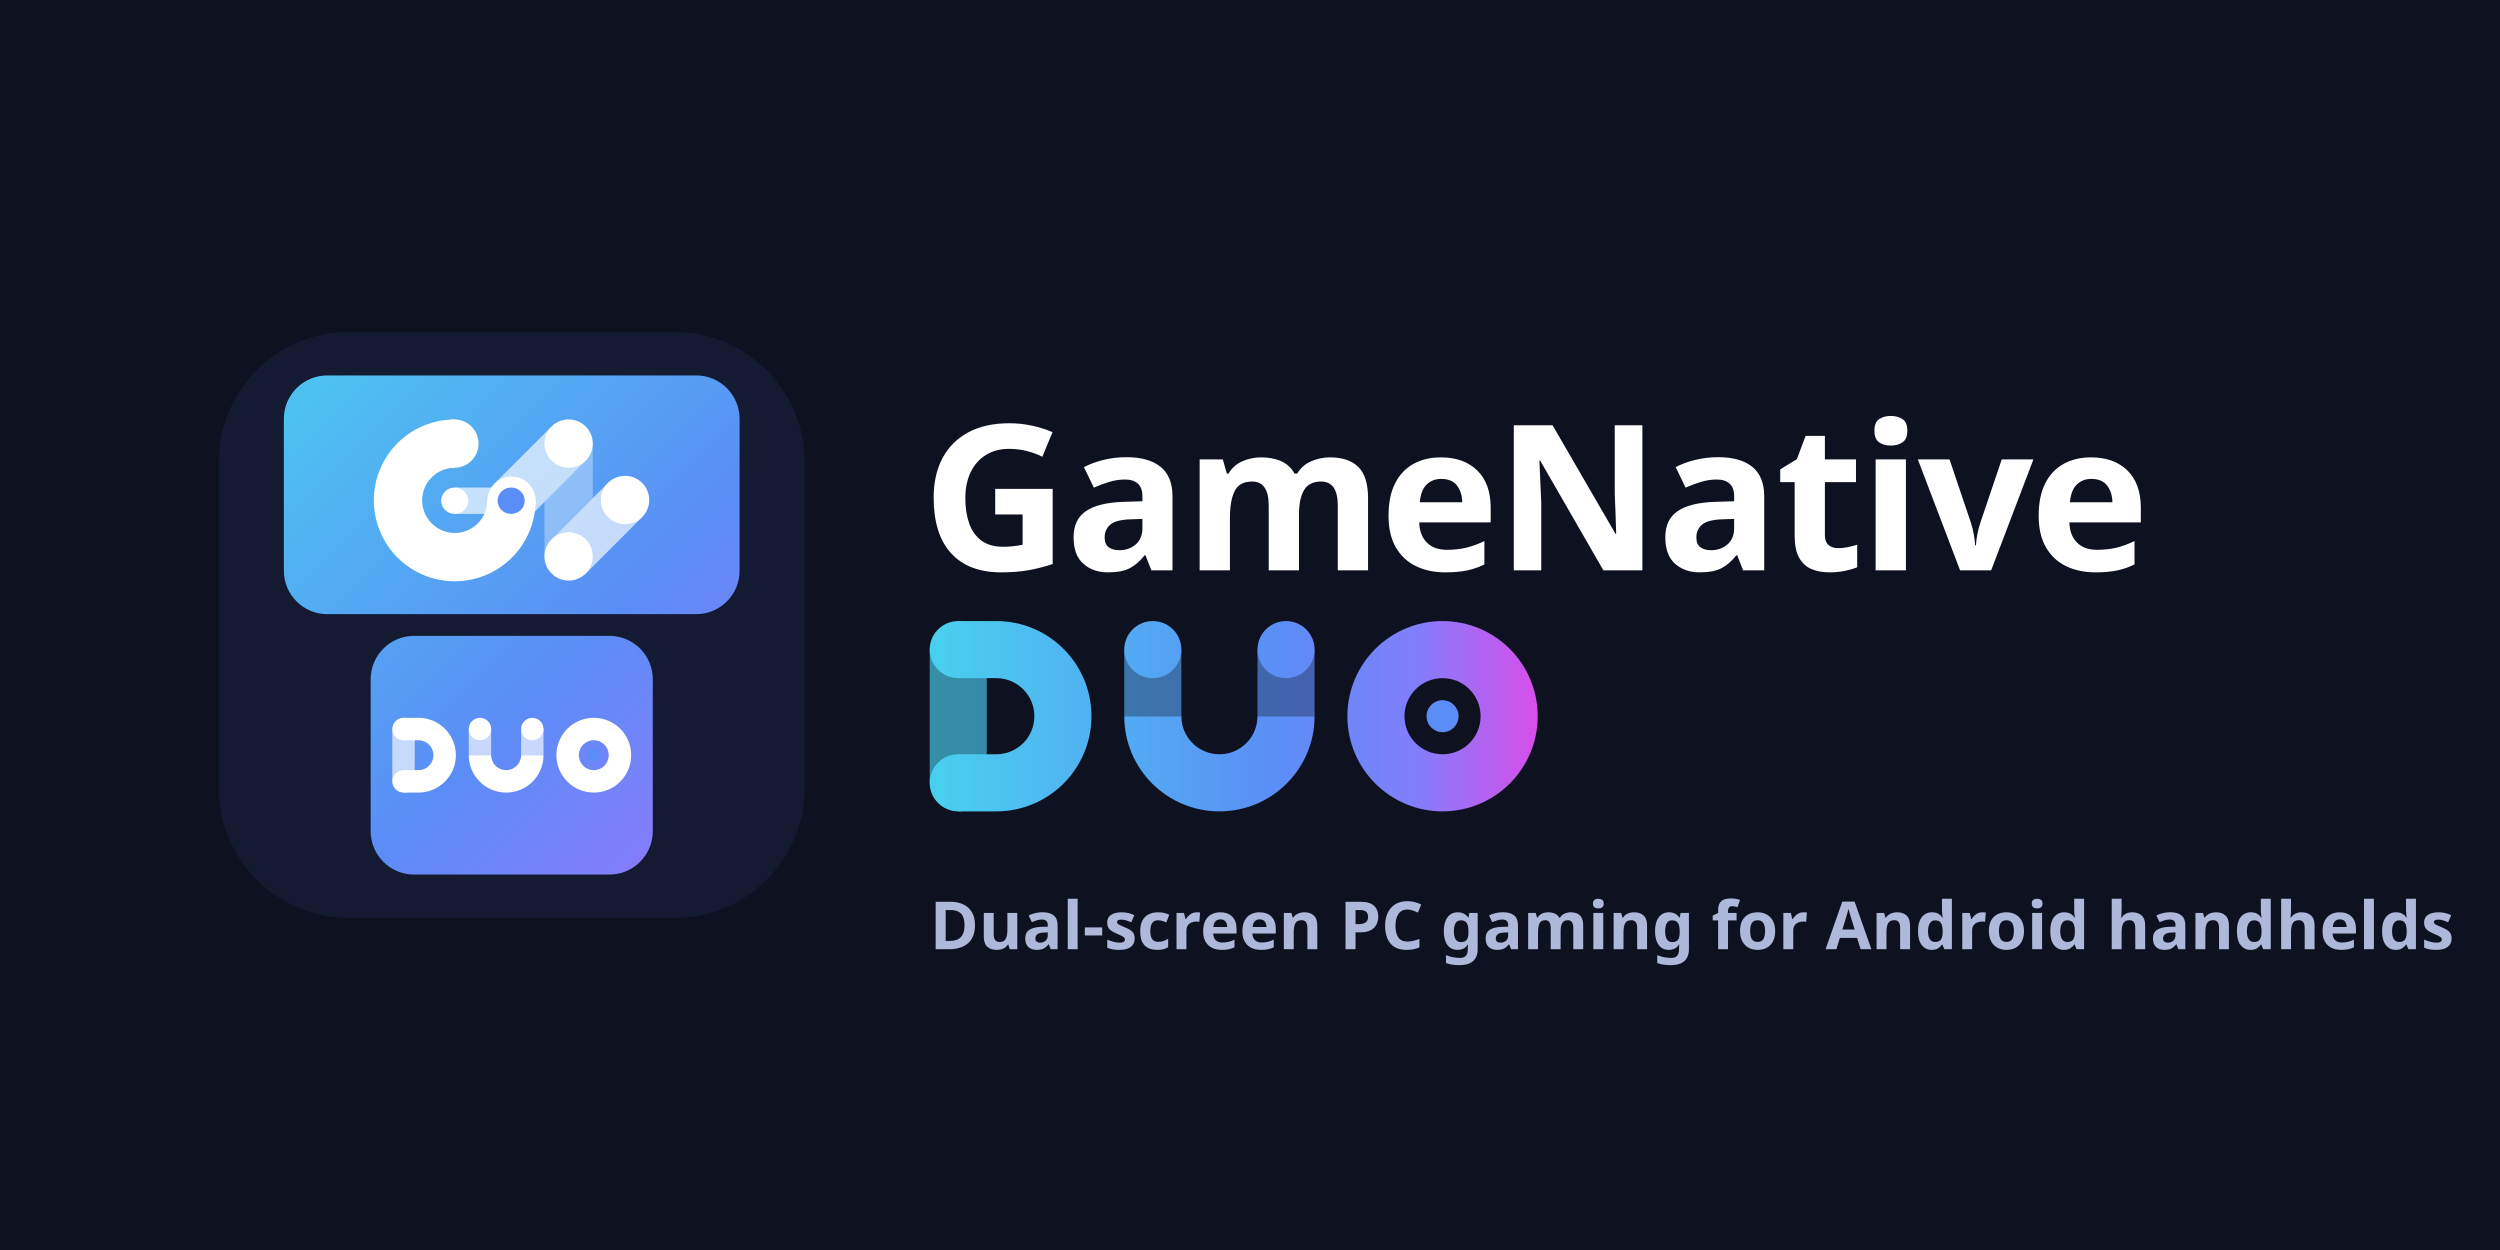
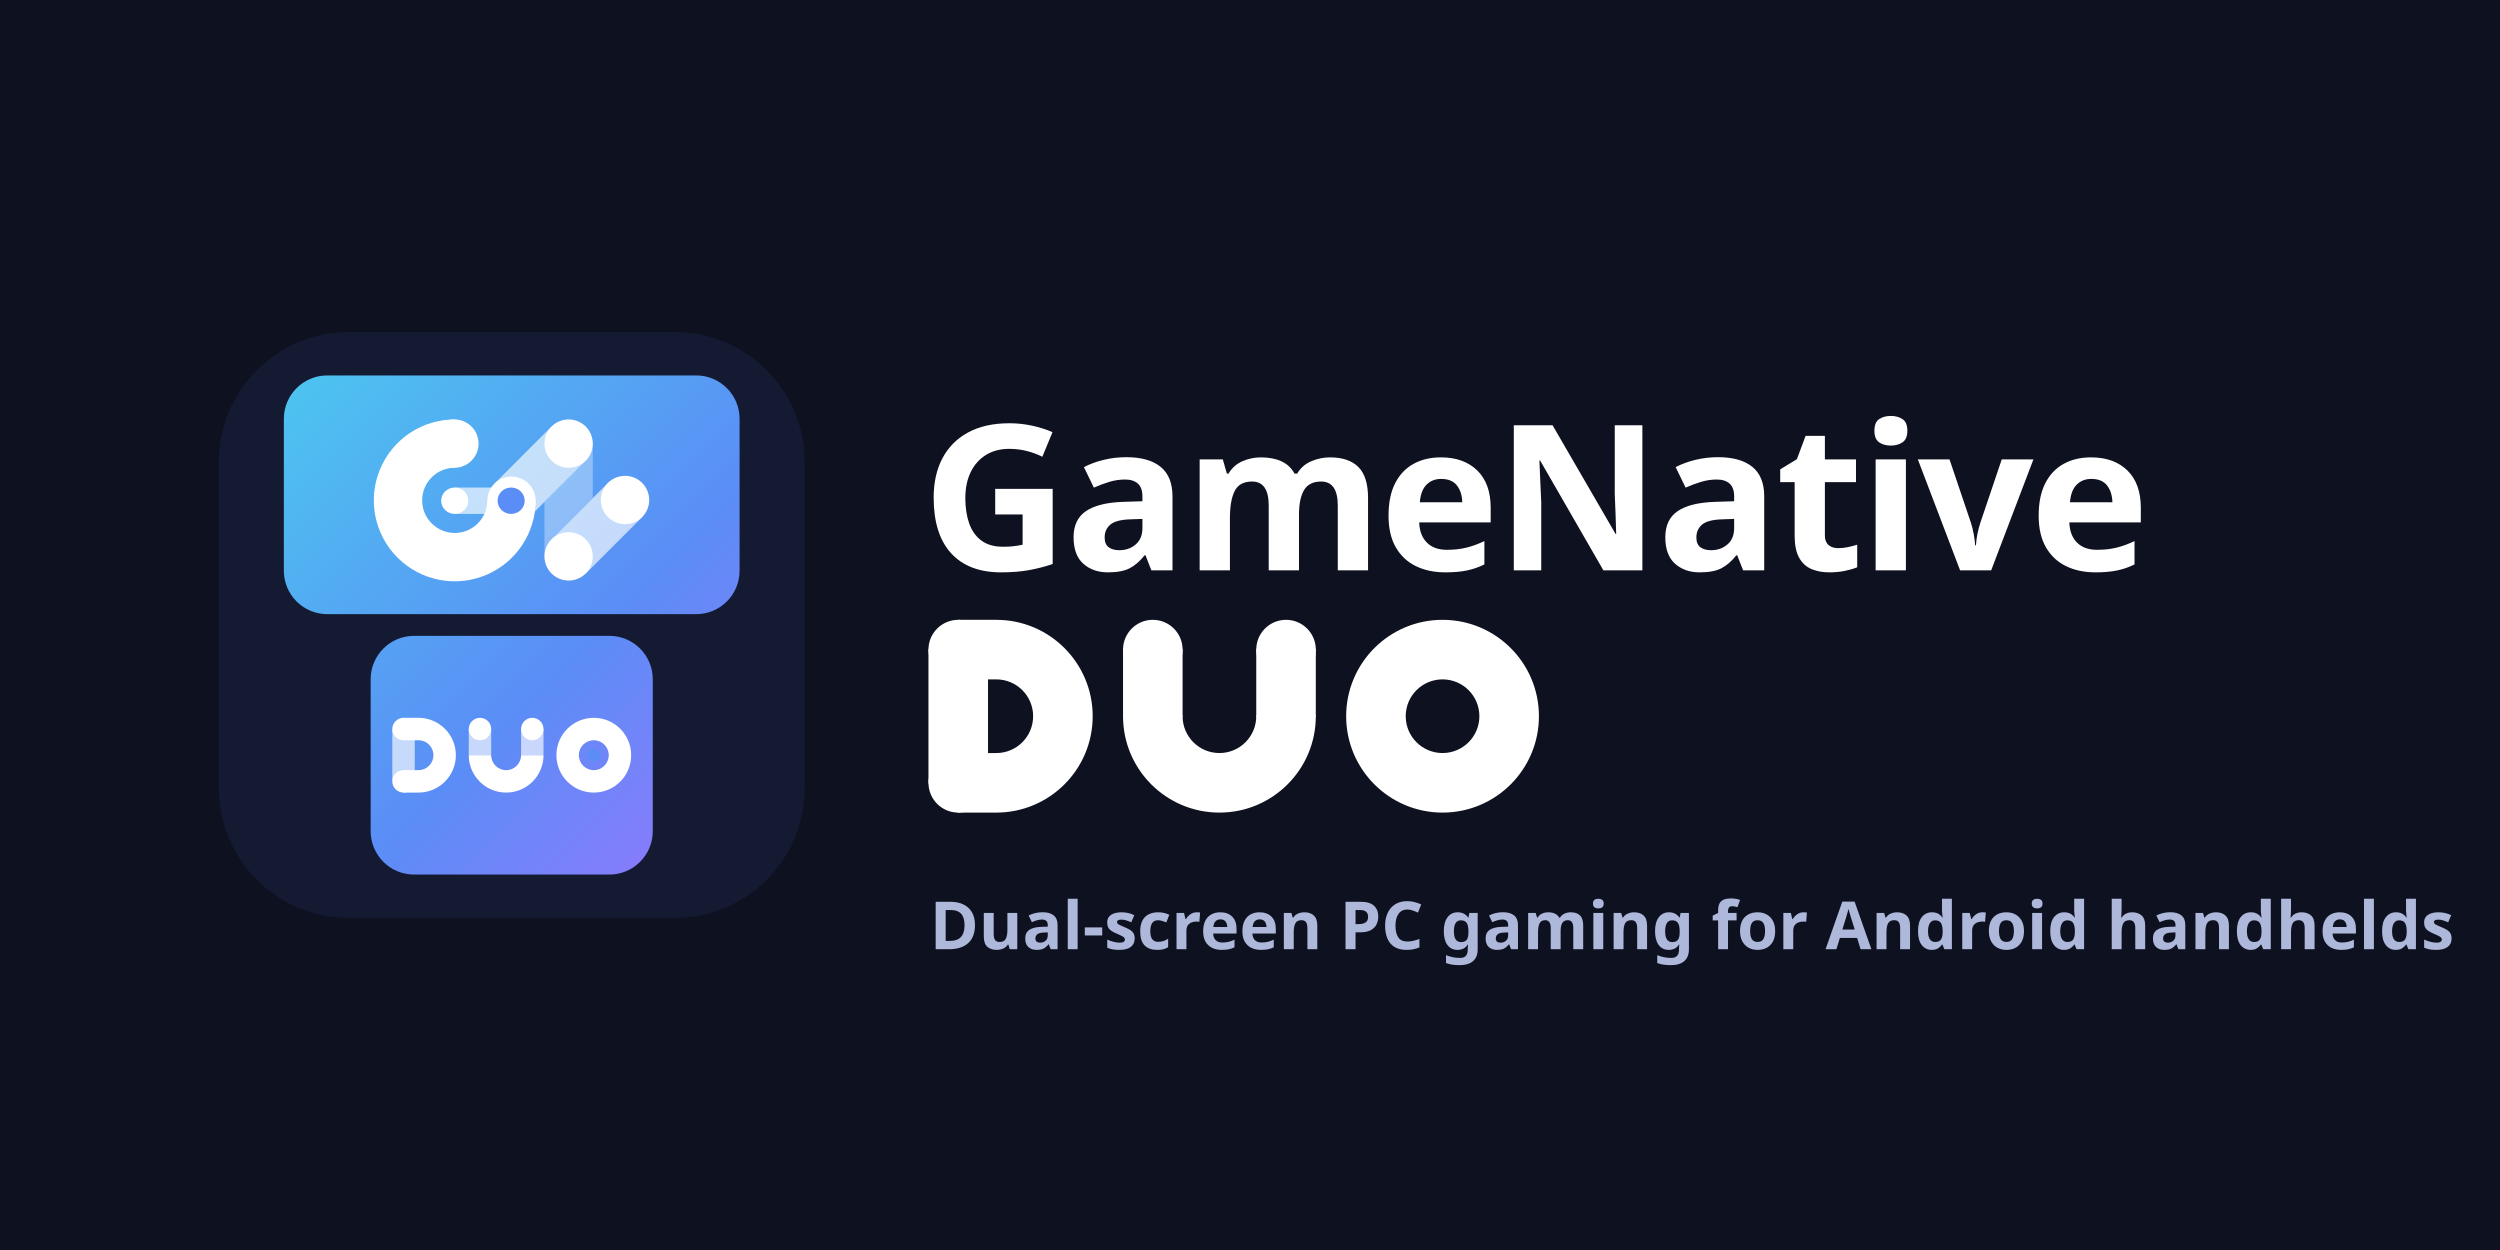
<svg xmlns="http://www.w3.org/2000/svg" width="1280" height="640" viewBox="0 0 1280 640">
-   <defs>
-     <linearGradient id="word" x1="0" y1="0" x2="148.24" y2="0" gradientUnits="userSpaceOnUse">
-       <stop offset="0" stop-color="#49D0EE" />
-       <stop offset="0.58" stop-color="#5B8DF6" />
-       <stop offset="0.8" stop-color="#827EFB" />
-       <stop offset="1" stop-color="#D74EE9" />
-     </linearGradient>
-   </defs>
  <rect width="1280" height="640" fill="#0E1120" />
  <svg x="112" y="170" width="300" height="300" viewBox="0 0 108 108">
    <defs>
      <linearGradient id="tile" x1="0" y1="0" x2="108" y2="108" gradientUnits="userSpaceOnUse">
        <stop offset="0" stop-color="#49D0EE" />
        <stop offset="0.58" stop-color="#5B8DF6" />
        <stop offset="0.8" stop-color="#827EFB" />
        <stop offset="1" stop-color="#D74EE9" />
      </linearGradient>
    </defs>
    <rect width="108" height="108" rx="24" fill="#151A33" />
    <rect x="12" y="8" width="84" height="44" rx="8" fill="url(#tile)" />
    <rect x="28" y="56" width="52" height="44" rx="8" fill="url(#tile)" />
    <g transform="translate(19.4 -3.6) scale(0.64)">
      <path d="M77.41,53.45L65.45,65.42L70.28,70.24H63.49V54.56L75.3,42.75L70.1,37.55H77.41V53.45Z" fill="#FFFFFF" fill-opacity="0.33" />
      <path d="M65.46,32.91L75.3,42.75L58.78,59.27L48.94,49.43L65.46,32.91Z" fill="#FFFFFF" fill-opacity="0.66" />
      <path d="M37.76,50.41H54.21V58.01H37.76V50.41Z" fill="#FFFFFF" fill-opacity="0.66" />
      <path d="M81.98,48.89L91.82,58.74L75.3,75.26L65.45,65.42L81.98,48.89Z" fill="#FFFFFF" fill-opacity="0.66" />
      <path d="M77.41,37.76C77.41,41.6 74.3,44.72 70.45,44.72C66.61,44.72 63.49,41.6 63.49,37.76C63.49,33.91 66.61,30.8 70.45,30.8C74.3,30.8 77.41,33.91 77.41,37.76Z" fill="#FFFFFF" />
      <path d="M93.66,54C93.66,57.84 90.54,60.96 86.7,60.96C82.85,60.96 79.73,57.84 79.73,54C79.73,50.16 82.85,47.04 86.7,47.04C90.54,47.04 93.66,50.16 93.66,54Z" fill="#FFFFFF" />
      <path d="M77.41,70.24C77.41,74.09 74.3,77.2 70.45,77.2C66.61,77.2 63.49,74.09 63.49,70.24C63.49,66.4 66.61,63.28 70.45,63.28C74.3,63.28 77.41,66.4 77.41,70.24Z" fill="#FFFFFF" />
      <path d="M60.96,54.21C60.96,58.06 57.84,61.17 54,61.17C50.16,61.17 47.04,58.06 47.04,54.21C47.04,50.37 50.16,47.25 54,47.25C57.84,47.25 60.96,50.37 60.96,54.21Z" fill="#FFFFFF" />
      <path d="M37.65,44.72C32.47,44.72 28.27,48.92 28.27,54.11C28.27,59.29 32.47,63.49 37.65,63.49C42.76,63.49 46.91,59.42 47.04,54.35L47.04,54.11H60.96C60.96,58.72 59.59,63.22 57.03,67.05C54.47,70.89 50.83,73.88 46.57,75.64L46.37,75.72C42.23,77.39 37.7,77.84 33.32,77.01L33.11,76.97C28.58,76.07 24.43,73.85 21.17,70.59C17.91,67.33 15.69,63.17 14.79,58.65C13.89,54.13 14.35,49.44 16.12,45.19C17.88,40.93 20.87,37.29 24.7,34.72C28.54,32.16 33.04,30.8 37.65,30.8V44.72Z" fill="#FFFFFF" />
      <path d="M57.8,54.21C57.8,56.31 56.05,58.01 53.89,58.01C51.74,58.01 49.99,56.31 49.99,54.21C49.99,52.11 51.74,50.41 53.89,50.41C56.05,50.41 57.8,52.11 57.8,54.21Z" fill="#5B8DF6" />
      <path d="M44.51,37.76C44.51,41.6 41.39,44.72 37.55,44.72C33.7,44.72 30.59,41.6 30.59,37.76C30.59,33.91 33.7,30.8 37.55,30.8C41.39,30.8 44.51,33.91 44.51,37.76Z" fill="#FFFFFF" />
      <path d="M41.55,54.21C41.55,56.31 39.81,58.01 37.65,58.01C35.5,58.01 33.75,56.31 33.75,54.21C33.75,52.11 35.5,50.41 37.65,50.41C39.81,50.41 41.55,52.11 41.55,54.21Z" fill="#FFFFFF" />
    </g>
    <g transform="translate(31.99 61.96) scale(0.297)">
      <rect x="0.00" y="37.76" width="13.92" height="32.48" fill="#FFFFFF" fill-opacity="0.66" />
      <path d="M6.96,30.8H16.24A23.2,23.2 0 0 1 16.24,77.2H6.96V63.28H16.24A9.28,9.28 0 0 0 16.24,44.72H6.96Z" fill="#FFFFFF" />
      <circle cx="6.96" cy="37.76" r="6.96" fill="#FFFFFF" />
      <circle cx="6.96" cy="70.24" r="6.96" fill="#FFFFFF" />
      <rect x="47.44" y="37.76" width="13.92" height="16.24" fill="#FFFFFF" fill-opacity="0.66" />
      <rect x="79.92" y="37.76" width="13.92" height="16.24" fill="#FFFFFF" fill-opacity="0.66" />
      <path d="M47.44,54A23.2,23.2 0 0 0 93.84,54L79.92,54A9.28,9.28 0 0 1 61.36,54Z" fill="#FFFFFF" />
      <circle cx="54.4" cy="37.76" r="6.96" fill="#FFFFFF" />
      <circle cx="86.88" cy="37.76" r="6.96" fill="#FFFFFF" />
      <path fill-rule="evenodd" d="M101.84,54A23.2,23.2 0 1 0 148.24,54A23.2,23.2 0 1 0 101.84,54ZM115.76,54A9.28,9.28 0 1 0 134.32,54A9.28,9.28 0 1 0 115.76,54Z" fill="#FFFFFF" />
      <circle cx="125.04" cy="54" r="3.9" fill="#5B8DF6" />
    </g>
  </svg>
  <text x="472" y="292" font-family="Nunito" font-weight="900" font-size="104" fill="#FFFFFF" letter-spacing="-2">GameNative</text>
-   <g transform="translate(476 253.3) scale(2.1)">
-     <rect x="0.00" y="37.76" width="13.92" height="32.48" fill="url(#word)" fill-opacity="0.66" />
-     <path d="M6.96,30.8H16.24A23.2,23.2 0 0 1 16.24,77.2H6.96V63.28H16.24A9.28,9.28 0 0 0 16.24,44.72H6.96Z" fill="url(#word)" />
-     <circle cx="6.96" cy="37.76" r="6.96" fill="url(#word)" />
-     <circle cx="6.96" cy="70.24" r="6.96" fill="url(#word)" />
-     <rect x="47.44" y="37.76" width="13.92" height="16.24" fill="url(#word)" fill-opacity="0.66" />
-     <rect x="79.92" y="37.76" width="13.92" height="16.24" fill="url(#word)" fill-opacity="0.66" />
-     <path d="M47.44,54A23.2,23.2 0 0 0 93.84,54L79.92,54A9.28,9.28 0 0 1 61.36,54Z" fill="url(#word)" />
-     <circle cx="54.4" cy="37.76" r="6.96" fill="url(#word)" />
-     <circle cx="86.88" cy="37.76" r="6.96" fill="url(#word)" />
-     <path fill-rule="evenodd" d="M101.84,54A23.2,23.2 0 1 0 148.24,54A23.2,23.2 0 1 0 101.84,54ZM115.76,54A9.28,9.28 0 1 0 134.32,54A9.28,9.28 0 1 0 115.76,54Z" fill="url(#word)" />
-     <circle cx="125.04" cy="54" r="3.9" fill="#5B8DF6" />
+   <g transform="translate(476 253.3) scale(2.1)" stroke="#FFFFFF" stroke-width="0.6" stroke-linejoin="round">
+     <rect x="0.00" y="37.76" width="13.92" height="32.48" fill="#FFFFFF" />
+     <path d="M6.96,30.8H16.24A23.2,23.2 0 0 1 16.24,77.2H6.96V63.28H16.24A9.28,9.28 0 0 0 16.24,44.72H6.96Z" fill="#FFFFFF" />
+     <circle cx="6.96" cy="37.76" r="6.96" fill="#FFFFFF" />
+     <circle cx="6.96" cy="70.24" r="6.96" fill="#FFFFFF" />
+     <rect x="47.44" y="37.76" width="13.92" height="16.24" fill="#FFFFFF" />
+     <rect x="79.92" y="37.76" width="13.92" height="16.24" fill="#FFFFFF" />
+     <path d="M47.44,54A23.2,23.2 0 0 0 93.84,54L79.92,54A9.28,9.28 0 0 1 61.36,54Z" fill="#FFFFFF" />
+     <circle cx="54.4" cy="37.76" r="6.96" fill="#FFFFFF" />
+     <circle cx="86.88" cy="37.76" r="6.96" fill="#FFFFFF" />
+     <path fill-rule="evenodd" d="M101.84,54A23.2,23.2 0 1 0 148.24,54A23.2,23.2 0 1 0 101.84,54ZM115.76,54A9.28,9.28 0 1 0 134.32,54A9.28,9.28 0 1 0 115.76,54Z" fill="#FFFFFF" />
  </g>
  <text x="476" y="486" font-family="Nunito" font-weight="700" font-size="34" fill="#AEB8DA">Dual-screen PC gaming for Android handhelds</text>
</svg>
